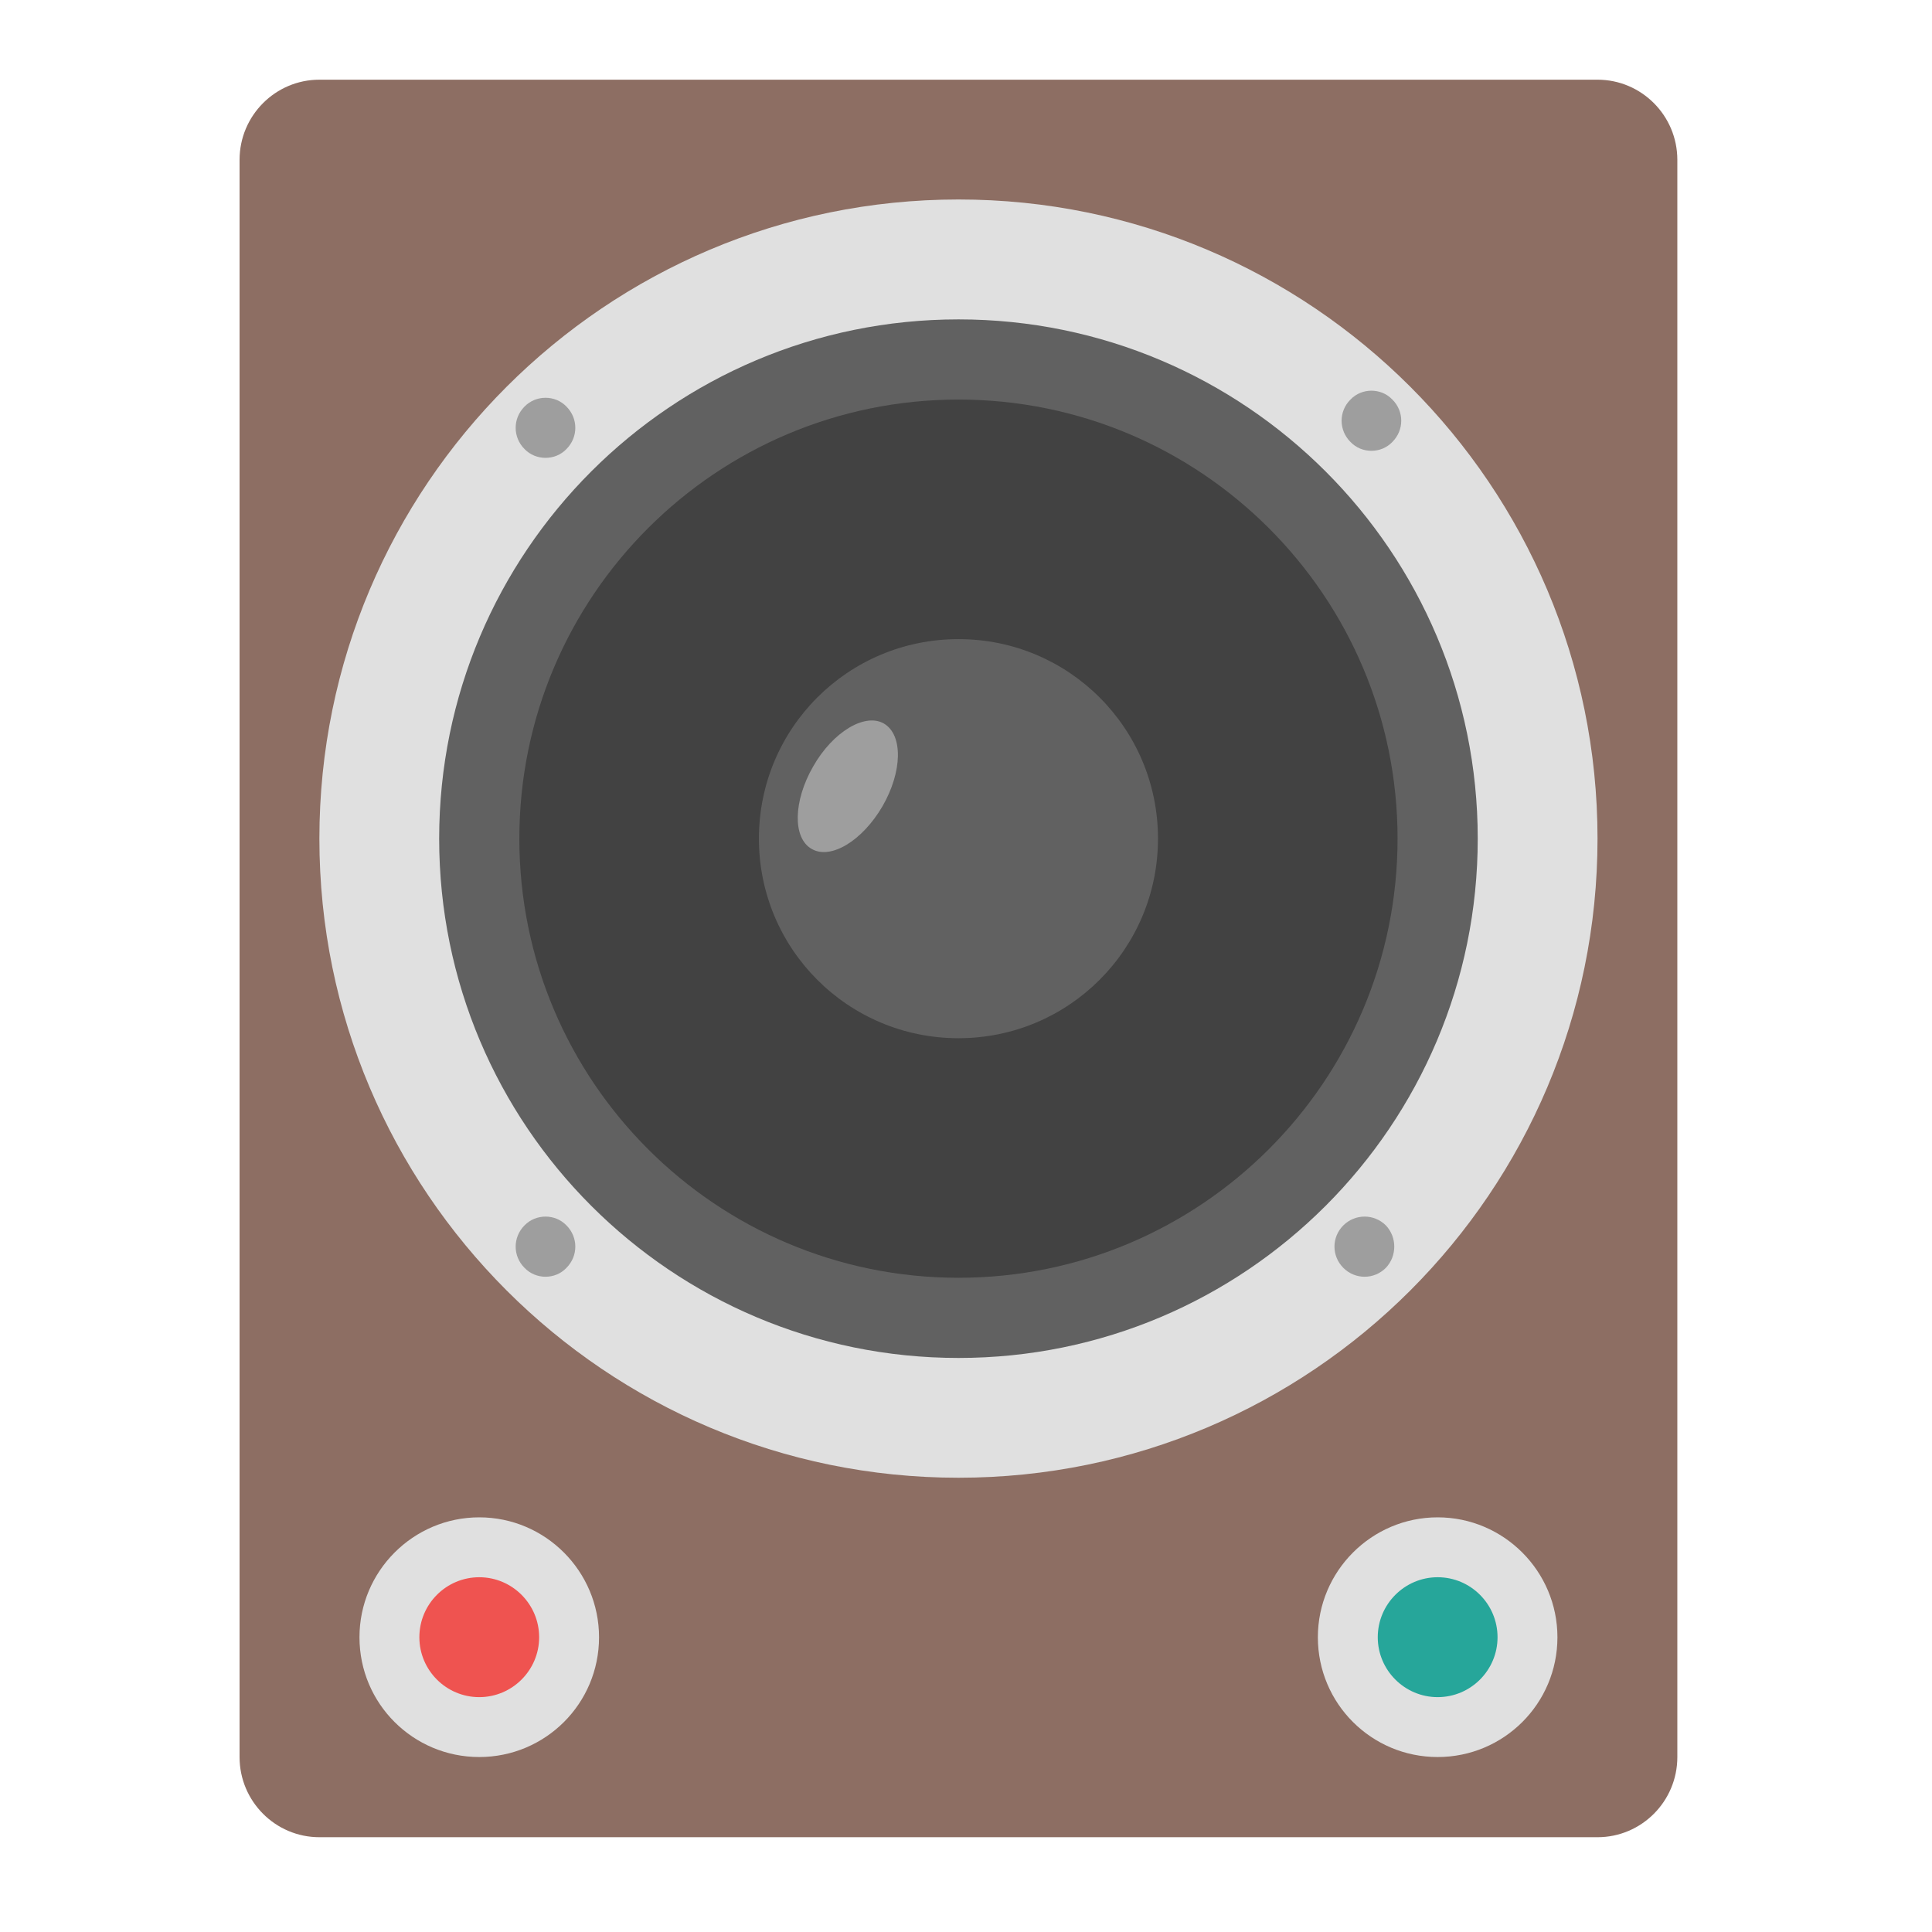
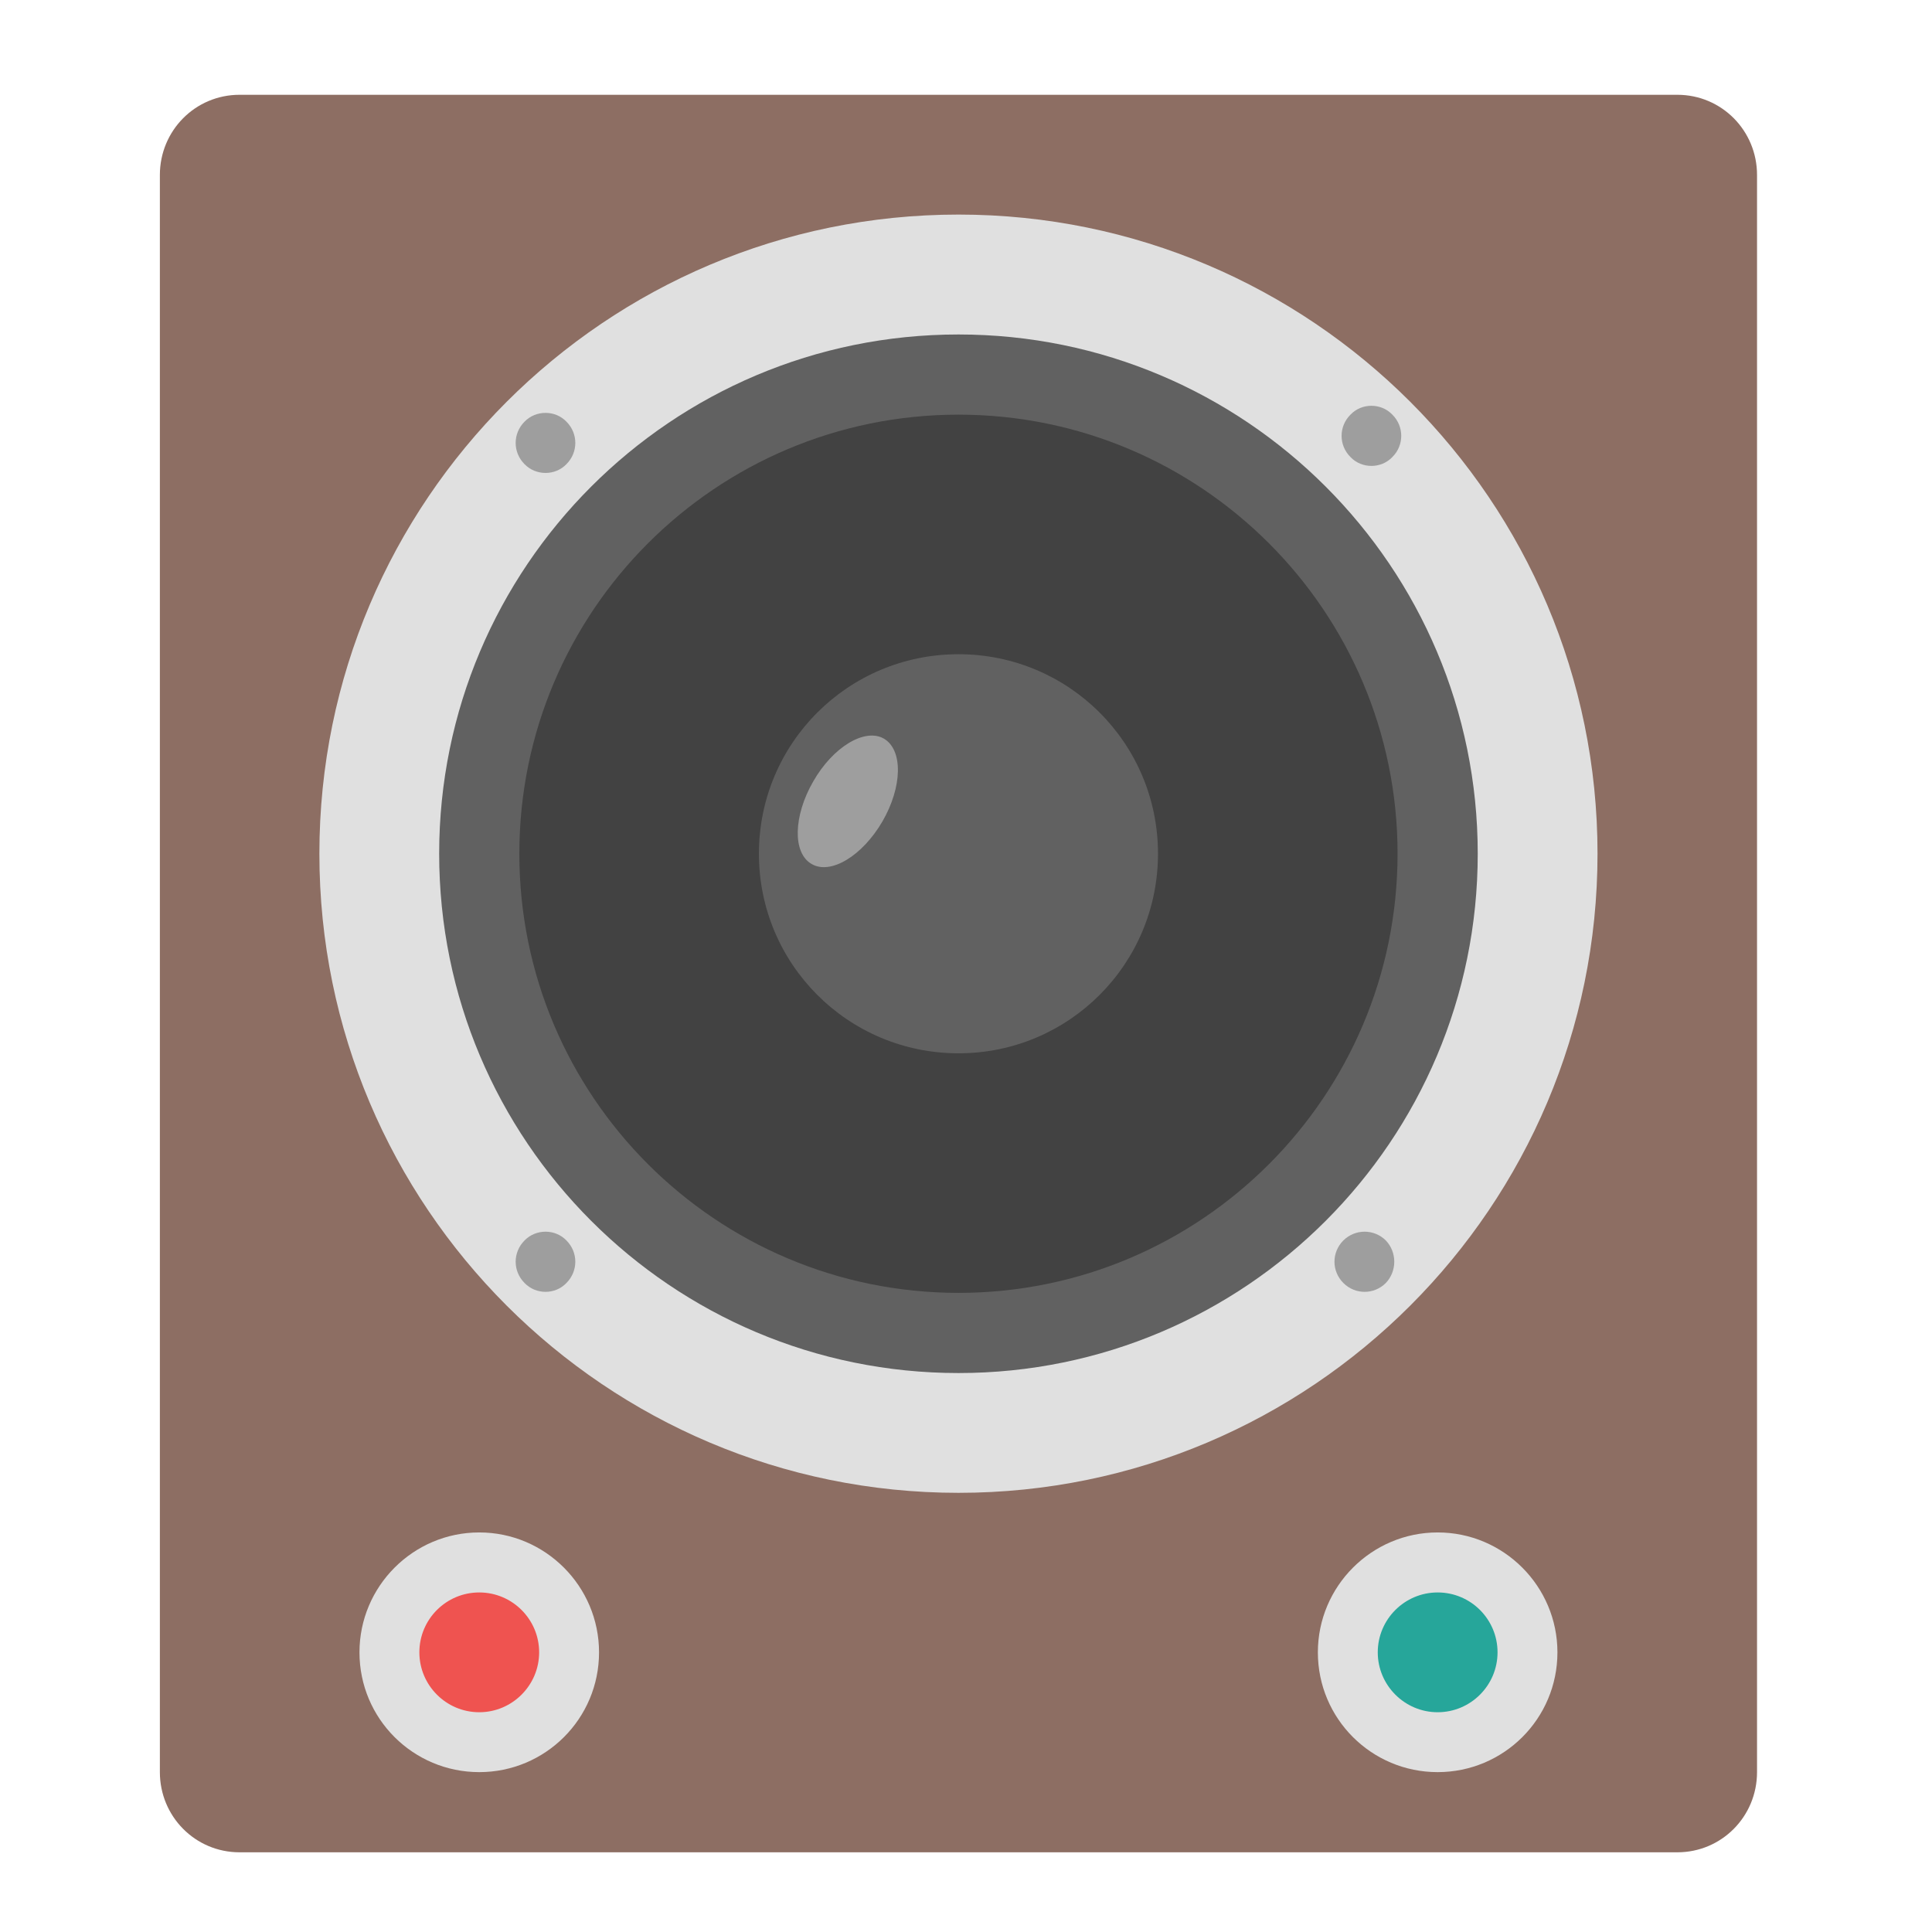
<svg xmlns="http://www.w3.org/2000/svg" width="16px" height="16px" viewBox="0 0 16 16" version="1.1">
  <g id="surface1">
-     <path style=" stroke:none;fill-rule:nonzero;fill:rgb(55.294%,43.137%,38.824%);fill-opacity:1;" d="M 2.645 0.66 L 13.23 0.66 C 13.594 0.66 13.891 0.957 13.891 1.324 L 13.891 14.551 C 13.891 14.918 13.594 15.215 13.23 15.215 L 2.645 15.215 C 2.281 15.215 1.984 14.918 1.984 14.551 L 1.984 1.324 C 1.984 0.957 2.281 0.66 2.645 0.66 Z M 2.645 0.66 " />
-     <path style=" stroke:none;fill-rule:nonzero;fill:rgb(87.843%,87.843%,87.843%);fill-opacity:1;" d="M 7.938 1.652 C 10.859 1.652 13.23 4.023 13.23 6.945 C 13.23 9.867 10.859 12.238 7.938 12.238 C 5.016 12.238 2.645 9.867 2.645 6.945 C 2.645 4.023 5.016 1.652 7.938 1.652 Z M 7.938 1.652 " />
-     <path style=" stroke:none;fill-rule:nonzero;fill:rgb(38.039%,38.039%,38.039%);fill-opacity:1;" d="M 7.938 2.645 C 10.312 2.645 12.238 4.57 12.238 6.945 C 12.238 9.32 10.312 11.246 7.938 11.246 C 5.562 11.246 3.637 9.32 3.637 6.945 C 3.637 4.57 5.562 2.645 7.938 2.645 Z M 7.938 2.645 " />
-     <path style=" stroke:none;fill-rule:nonzero;fill:rgb(25.882%,25.882%,25.882%);fill-opacity:1;" d="M 7.938 3.309 C 9.945 3.309 11.574 4.938 11.574 6.945 C 11.574 8.953 9.945 10.582 7.938 10.582 C 5.93 10.582 4.301 8.953 4.301 6.945 C 4.301 4.938 5.93 3.309 7.938 3.309 Z M 7.938 3.309 " />
-     <path style=" stroke:none;fill-rule:nonzero;fill:rgb(38.039%,38.039%,38.039%);fill-opacity:1;" d="M 7.938 5.293 C 8.852 5.293 9.59 6.031 9.59 6.945 C 9.59 7.859 8.852 8.598 7.938 8.598 C 7.023 8.598 6.285 7.859 6.285 6.945 C 6.285 6.031 7.023 5.293 7.938 5.293 Z M 7.938 5.293 " />
-     <path style=" stroke:none;fill-rule:nonzero;fill:rgb(61.961%,61.961%,61.961%);fill-opacity:1;" d="M 11.531 3.309 C 11.629 3.406 11.629 3.562 11.531 3.66 C 11.438 3.758 11.277 3.758 11.184 3.66 C 11.086 3.562 11.086 3.406 11.184 3.309 C 11.277 3.211 11.438 3.211 11.531 3.309 Z M 11.531 3.309 " />
-     <path style=" stroke:none;fill-rule:nonzero;fill:rgb(61.961%,61.961%,61.961%);fill-opacity:1;" d="M 11.477 10.148 C 11.57 10.246 11.57 10.402 11.477 10.5 C 11.379 10.598 11.223 10.598 11.125 10.5 C 11.027 10.402 11.027 10.246 11.125 10.148 C 11.223 10.051 11.379 10.051 11.477 10.148 Z M 11.477 10.148 " />
-     <path style=" stroke:none;fill-rule:nonzero;fill:rgb(61.961%,61.961%,61.961%);fill-opacity:1;" d="M 4.691 3.367 C 4.789 3.465 4.789 3.621 4.691 3.719 C 4.598 3.816 4.438 3.816 4.344 3.719 C 4.246 3.621 4.246 3.465 4.344 3.367 C 4.438 3.27 4.598 3.27 4.691 3.367 Z M 4.691 3.367 " />
-     <path style=" stroke:none;fill-rule:nonzero;fill:rgb(61.961%,61.961%,61.961%);fill-opacity:1;" d="M 4.691 10.148 C 4.789 10.246 4.789 10.402 4.691 10.5 C 4.598 10.598 4.438 10.598 4.344 10.5 C 4.246 10.402 4.246 10.246 4.344 10.148 C 4.438 10.051 4.598 10.051 4.691 10.148 Z M 4.691 10.148 " />
-     <path style=" stroke:none;fill-rule:nonzero;fill:rgb(87.843%,87.843%,87.843%);fill-opacity:1;" d="M 3.969 12.566 C 4.516 12.566 4.961 13.012 4.961 13.559 C 4.961 14.109 4.516 14.551 3.969 14.551 C 3.422 14.551 2.977 14.109 2.977 13.559 C 2.977 13.012 3.422 12.566 3.969 12.566 Z M 3.969 12.566 " />
-     <path style=" stroke:none;fill-rule:nonzero;fill:rgb(87.843%,87.843%,87.843%);fill-opacity:1;" d="M 11.906 12.566 C 12.453 12.566 12.898 13.012 12.898 13.559 C 12.898 14.109 12.453 14.551 11.906 14.551 C 11.359 14.551 10.914 14.109 10.914 13.559 C 10.914 13.012 11.359 12.566 11.906 12.566 Z M 11.906 12.566 " />
-     <path style=" stroke:none;fill-rule:nonzero;fill:rgb(93.725%,32.549%,31.373%);fill-opacity:1;" d="M 3.969 13.062 C 4.242 13.062 4.465 13.285 4.465 13.559 C 4.465 13.832 4.242 14.055 3.969 14.055 C 3.695 14.055 3.473 13.832 3.473 13.559 C 3.473 13.285 3.695 13.062 3.969 13.062 Z M 3.969 13.062 " />
-     <path style=" stroke:none;fill-rule:nonzero;fill:rgb(14.902%,65.098%,60.392%);fill-opacity:1;" d="M 11.906 13.062 C 12.18 13.062 12.402 13.285 12.402 13.559 C 12.402 13.832 12.18 14.055 11.906 14.055 C 11.633 14.055 11.41 13.832 11.41 13.559 C 11.41 13.285 11.633 13.062 11.906 13.062 Z M 11.906 13.062 " />
-     <path style=" stroke:none;fill-rule:nonzero;fill:rgb(61.961%,61.961%,61.961%);fill-opacity:1;" d="M 7.32 5.992 C 7.48 6.086 7.473 6.391 7.309 6.676 C 7.141 6.965 6.879 7.121 6.723 7.031 C 6.562 6.941 6.57 6.633 6.734 6.348 C 6.898 6.059 7.164 5.902 7.32 5.992 Z M 7.32 5.992 " />
+     <path style=" stroke:none;fill-rule:nonzero;fill:rgb(55.294%,43.137%,38.824%);fill-opacity:1;" d="M 1.984 0.785 L 13.891 0.785 C 14.258 0.785 14.551 1.082 14.551 1.449 L 14.551 14.676 C 14.551 15.043 14.258 15.34 13.891 15.34 L 1.984 15.34 C 1.617 15.34 1.324 15.043 1.324 14.676 L 1.324 1.449 C 1.324 1.082 1.617 0.785 1.984 0.785 Z M 1.984 0.785 " />
+     <path style=" stroke:none;fill-rule:nonzero;fill:rgb(87.843%,87.843%,87.843%);fill-opacity:1;" d="M 7.938 1.777 C 10.859 1.777 13.23 4.148 13.23 7.07 C 13.23 9.992 10.859 12.363 7.938 12.363 C 5.016 12.363 2.645 9.992 2.645 7.07 C 2.645 4.148 5.016 1.777 7.938 1.777 Z M 7.938 1.777 " />
+     <path style=" stroke:none;fill-rule:nonzero;fill:rgb(38.039%,38.039%,38.039%);fill-opacity:1;" d="M 7.938 2.77 C 10.312 2.77 12.238 4.695 12.238 7.07 C 12.238 9.445 10.312 11.371 7.938 11.371 C 5.562 11.371 3.637 9.445 3.637 7.07 C 3.637 4.695 5.562 2.77 7.938 2.77 Z M 7.938 2.77 " />
+     <path style=" stroke:none;fill-rule:nonzero;fill:rgb(25.882%,25.882%,25.882%);fill-opacity:1;" d="M 7.938 3.434 C 9.945 3.434 11.574 5.062 11.574 7.07 C 11.574 9.078 9.945 10.707 7.938 10.707 C 5.93 10.707 4.301 9.078 4.301 7.07 C 4.301 5.062 5.93 3.434 7.938 3.434 Z M 7.938 3.434 " />
+     <path style=" stroke:none;fill-rule:nonzero;fill:rgb(38.039%,38.039%,38.039%);fill-opacity:1;" d="M 7.938 5.418 C 8.852 5.418 9.59 6.156 9.59 7.07 C 9.59 7.984 8.852 8.723 7.938 8.723 C 7.023 8.723 6.285 7.984 6.285 7.07 C 6.285 6.156 7.023 5.418 7.938 5.418 Z M 7.938 5.418 " />
+     <path style=" stroke:none;fill-rule:nonzero;fill:rgb(61.961%,61.961%,61.961%);fill-opacity:1;" d="M 11.531 3.434 C 11.629 3.531 11.629 3.688 11.531 3.785 C 11.438 3.883 11.277 3.883 11.184 3.785 C 11.086 3.688 11.086 3.531 11.184 3.434 C 11.277 3.336 11.438 3.336 11.531 3.434 Z M 11.531 3.434 " />
+     <path style=" stroke:none;fill-rule:nonzero;fill:rgb(61.961%,61.961%,61.961%);fill-opacity:1;" d="M 11.477 10.273 C 11.57 10.371 11.57 10.527 11.477 10.625 C 11.379 10.723 11.223 10.723 11.125 10.625 C 11.027 10.527 11.027 10.371 11.125 10.273 C 11.223 10.176 11.379 10.176 11.477 10.273 Z M 11.477 10.273 " />
+     <path style=" stroke:none;fill-rule:nonzero;fill:rgb(61.961%,61.961%,61.961%);fill-opacity:1;" d="M 4.691 3.492 C 4.789 3.59 4.789 3.746 4.691 3.844 C 4.598 3.941 4.438 3.941 4.344 3.844 C 4.246 3.746 4.246 3.59 4.344 3.492 C 4.438 3.395 4.598 3.395 4.691 3.492 Z M 4.691 3.492 " />
+     <path style=" stroke:none;fill-rule:nonzero;fill:rgb(61.961%,61.961%,61.961%);fill-opacity:1;" d="M 4.691 10.273 C 4.789 10.371 4.789 10.527 4.691 10.625 C 4.598 10.723 4.438 10.723 4.344 10.625 C 4.246 10.527 4.246 10.371 4.344 10.273 C 4.438 10.176 4.598 10.176 4.691 10.273 Z M 4.691 10.273 " />
+     <path style=" stroke:none;fill-rule:nonzero;fill:rgb(87.843%,87.843%,87.843%);fill-opacity:1;" d="M 3.969 12.691 C 4.516 12.691 4.961 13.137 4.961 13.684 C 4.961 14.234 4.516 14.676 3.969 14.676 C 3.422 14.676 2.977 14.234 2.977 13.684 C 2.977 13.137 3.422 12.691 3.969 12.691 Z M 3.969 12.691 " />
+     <path style=" stroke:none;fill-rule:nonzero;fill:rgb(87.843%,87.843%,87.843%);fill-opacity:1;" d="M 11.906 12.691 C 12.453 12.691 12.898 13.137 12.898 13.684 C 12.898 14.234 12.453 14.676 11.906 14.676 C 11.359 14.676 10.914 14.234 10.914 13.684 C 10.914 13.137 11.359 12.691 11.906 12.691 Z M 11.906 12.691 " />
+     <path style=" stroke:none;fill-rule:nonzero;fill:rgb(93.725%,32.549%,31.373%);fill-opacity:1;" d="M 3.969 13.188 C 4.242 13.188 4.465 13.41 4.465 13.684 C 4.465 13.957 4.242 14.18 3.969 14.18 C 3.695 14.18 3.473 13.957 3.473 13.684 C 3.473 13.41 3.695 13.188 3.969 13.188 Z M 3.969 13.188 " />
+     <path style=" stroke:none;fill-rule:nonzero;fill:rgb(14.902%,65.098%,60.392%);fill-opacity:1;" d="M 11.906 13.188 C 12.18 13.188 12.402 13.41 12.402 13.684 C 12.402 13.957 12.18 14.18 11.906 14.18 C 11.633 14.18 11.41 13.957 11.41 13.684 C 11.41 13.41 11.633 13.188 11.906 13.188 Z M 11.906 13.188 " />
+     <path style=" stroke:none;fill-rule:nonzero;fill:rgb(61.961%,61.961%,61.961%);fill-opacity:1;" d="M 7.32 6.117 C 7.48 6.211 7.473 6.516 7.309 6.801 C 7.141 7.09 6.879 7.246 6.723 7.156 C 6.562 7.066 6.57 6.758 6.734 6.473 C 6.898 6.184 7.164 6.027 7.32 6.117 Z M 7.32 6.117 " />
  </g>
</svg>
